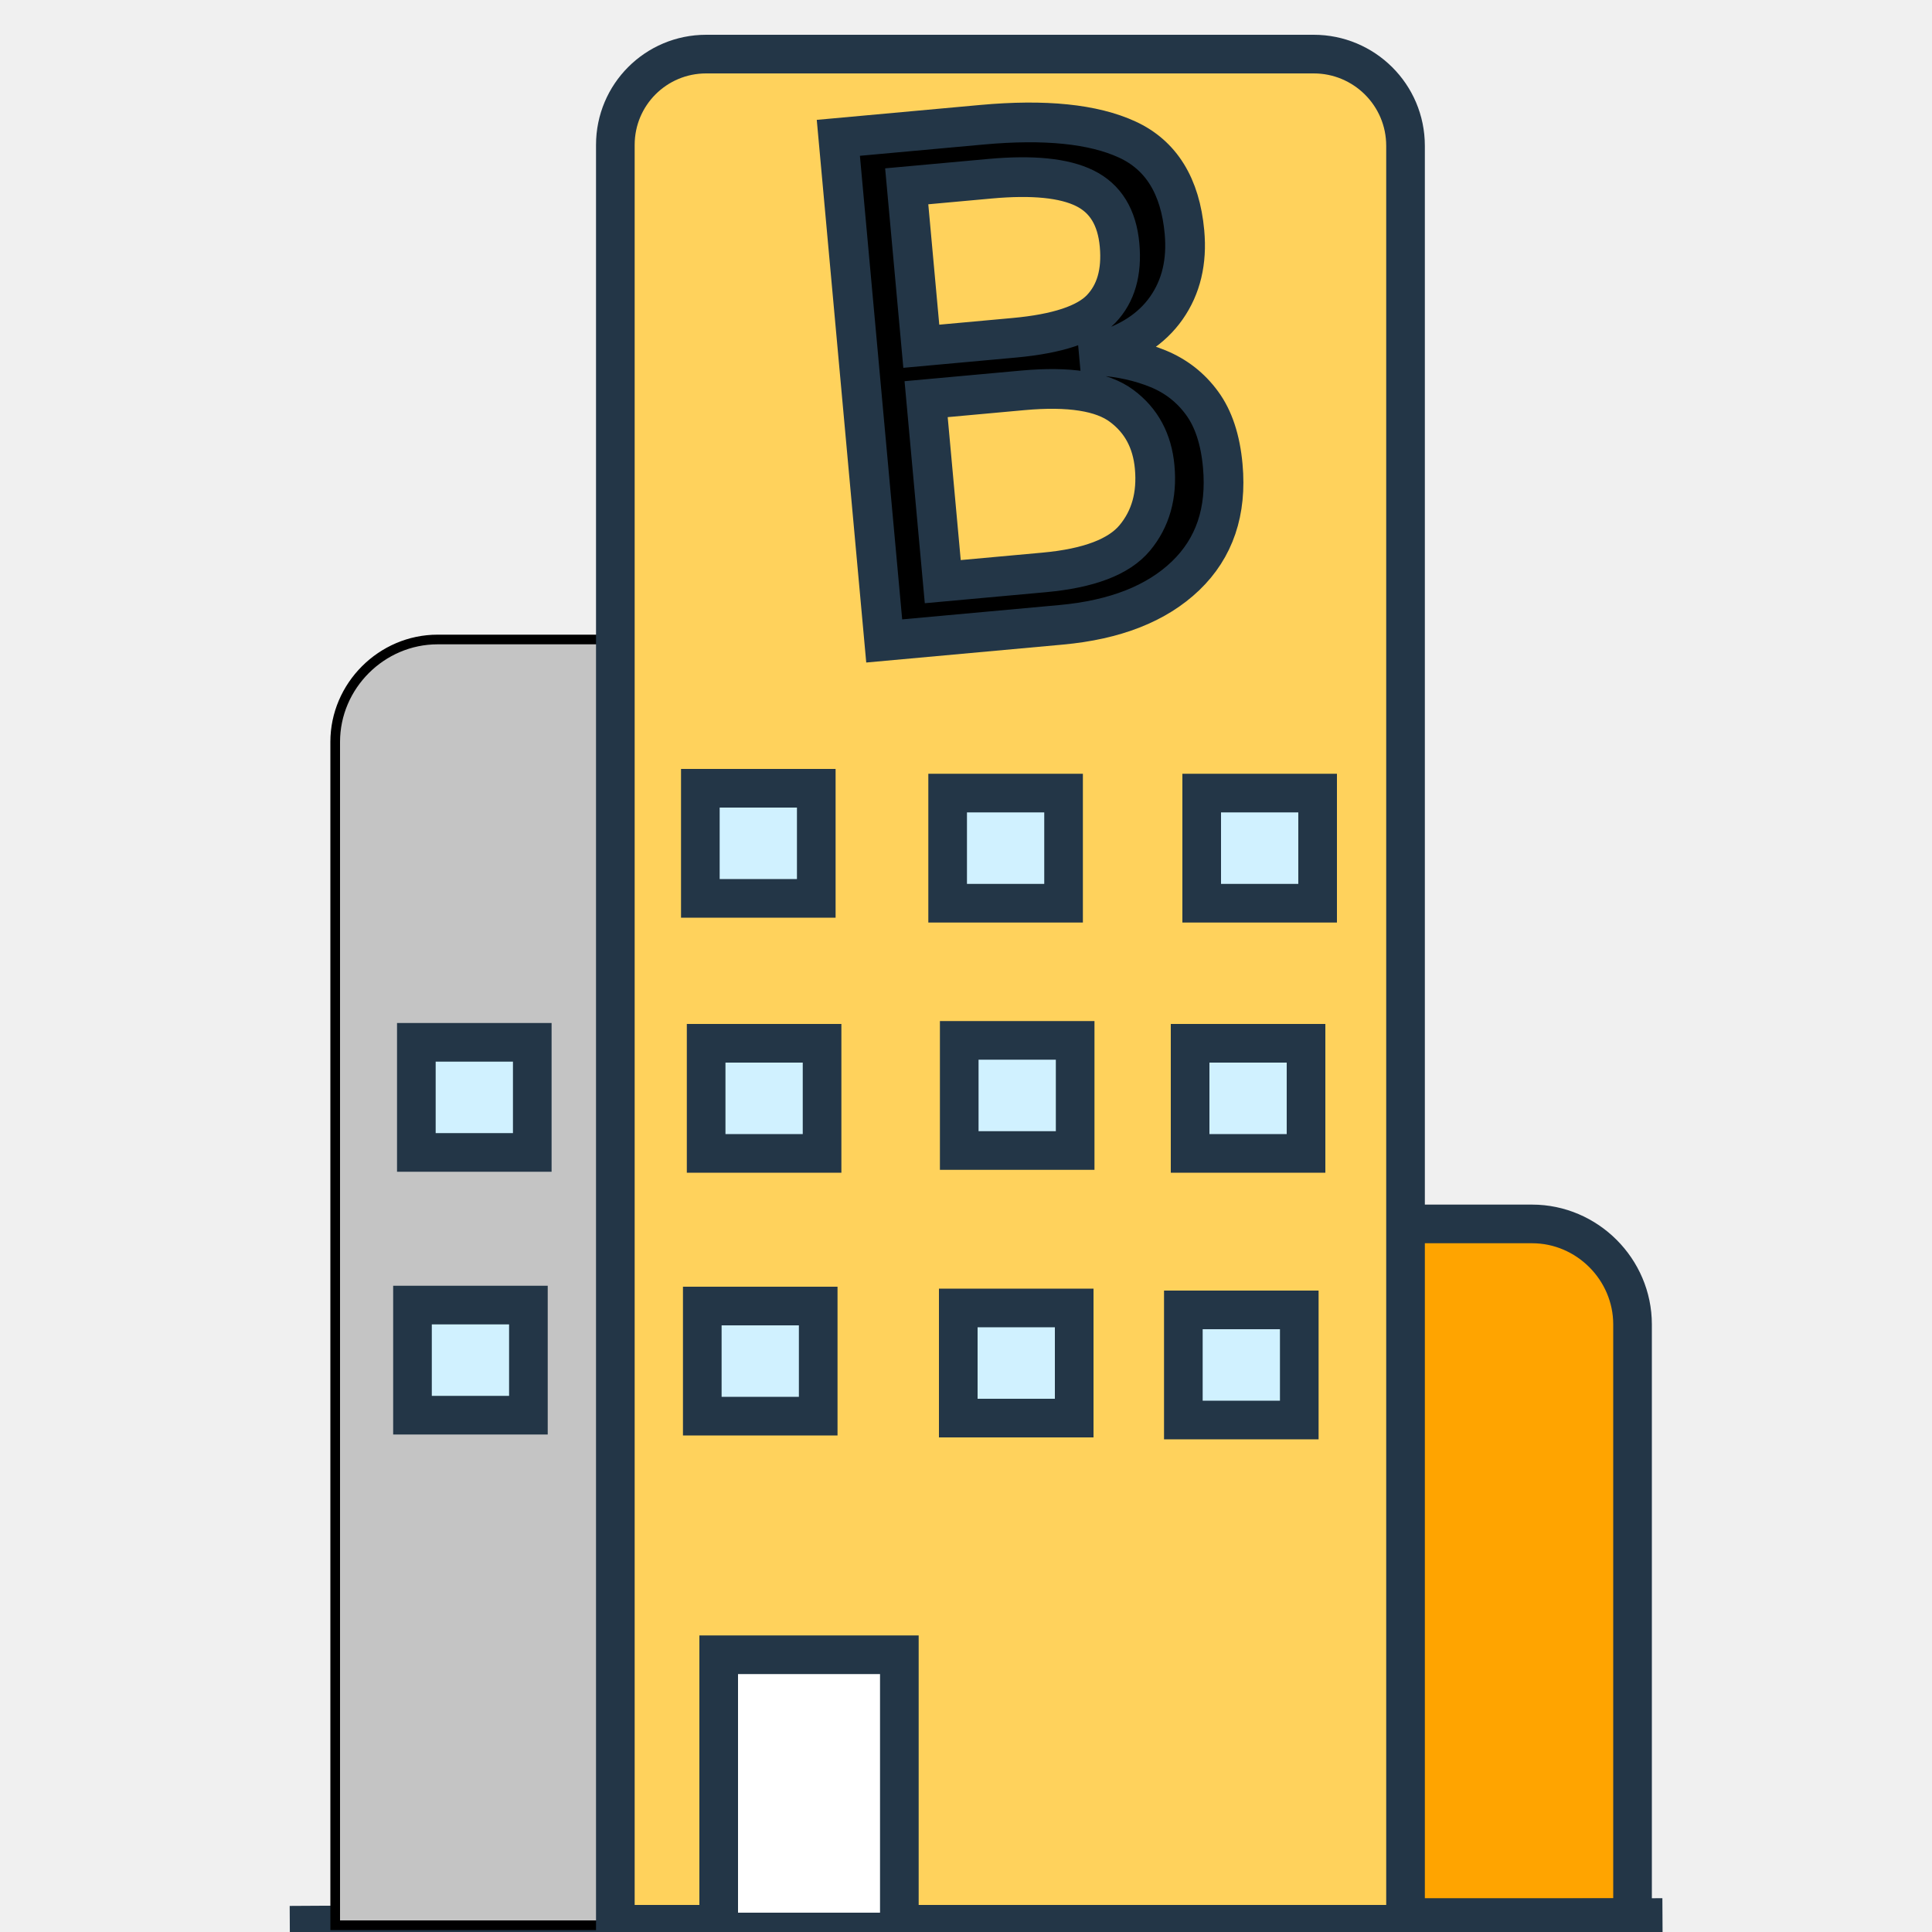
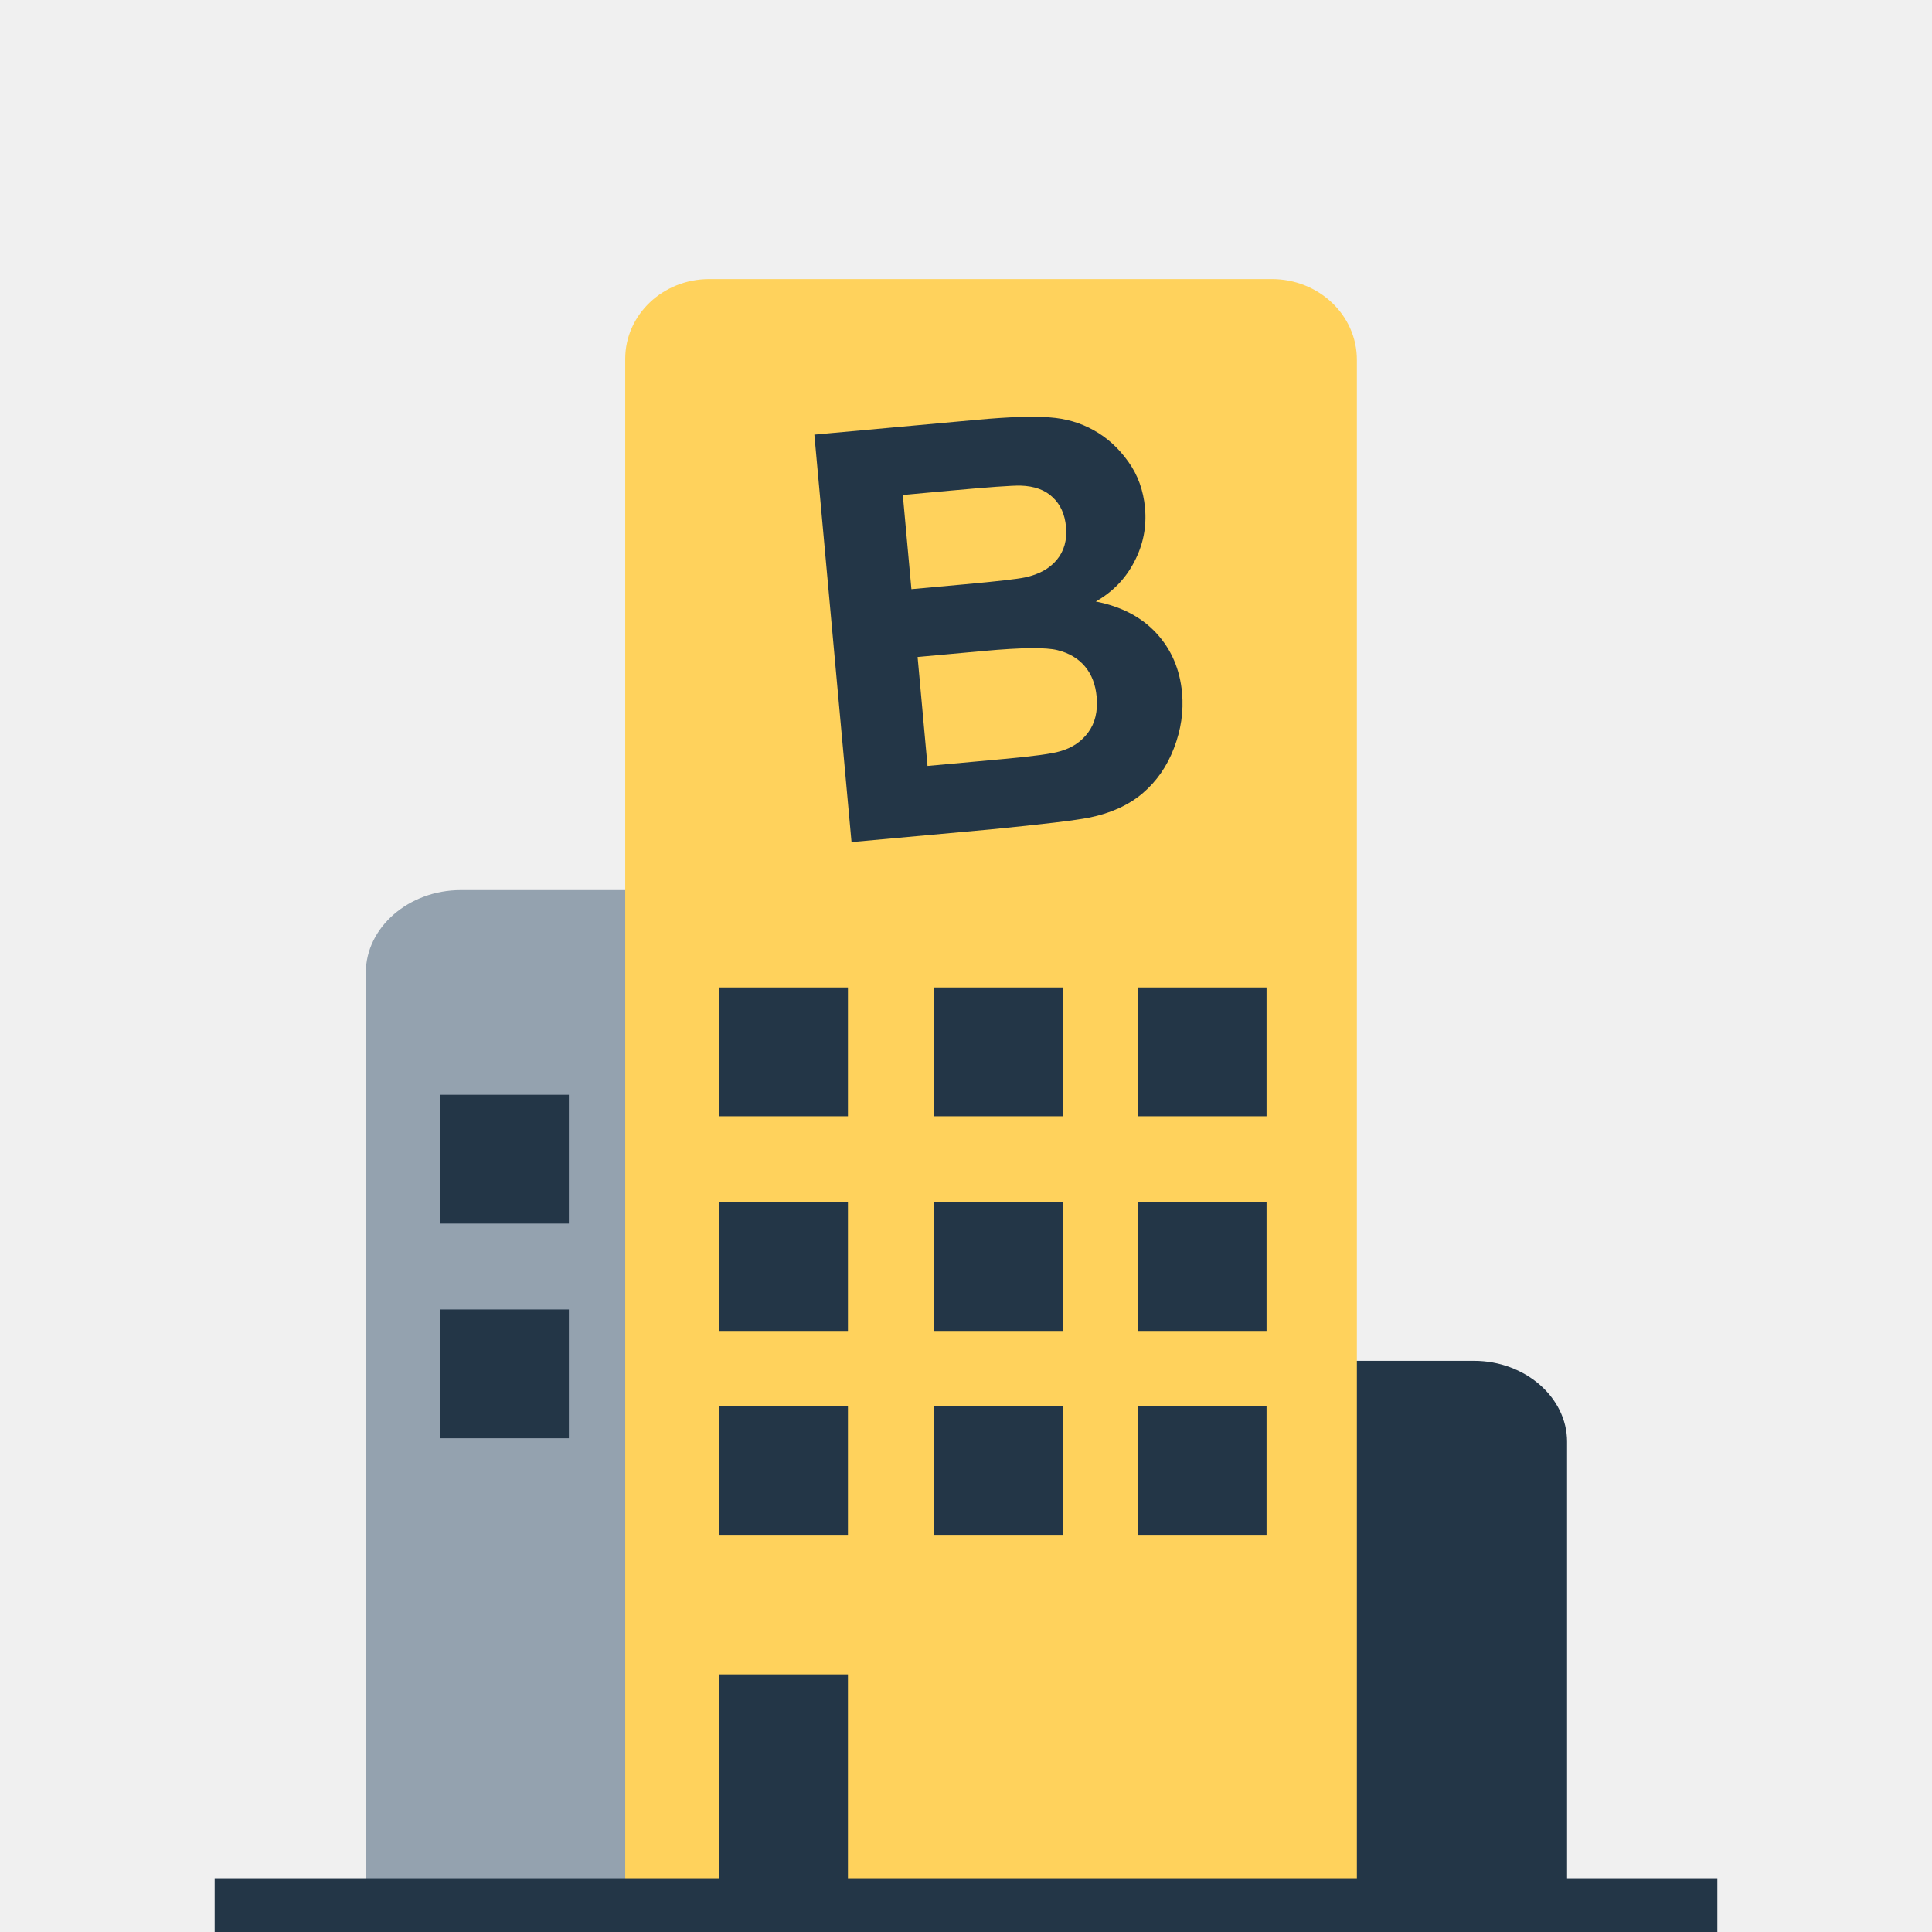
- <svg xmlns="http://www.w3.org/2000/svg" version="1.1" id="Layer_1" x="0px" y="0px" viewBox="0 0 200 200" style="enable-background:new 0 0 200 200;" xml:space="preserve">
-   <style type="text/css">
- 	.st0{fill:#FFA400;}
- 	.st1{fill:#FFA400;fill-opacity:0;stroke:#233647;stroke-width:4;}
- 	.st2{fill-opacity:0;stroke:#233647;stroke-width:4;}
- 	.st3{fill:#C4C4C4;stroke:#000000;stroke-miterlimit:10;}
- 	.st4{fill:#FFD25C;}
- 	.st5{fill:#FFD25C;fill-opacity:0;stroke:#233647;stroke-width:4;}
- 	.st6{fill:#233647;}
- 	.st7{font-family:'ArialMT';}
- 	.st8{font-size:73.249px;}
- 	.st9{fill:none;stroke:#233647;stroke-width:4.11;stroke-miterlimit:16.45;}
- 	.st10{fill:#D0F1FF;}
- 	.st11{fill:#D0F1FF;fill-opacity:0;stroke:#233647;stroke-width:4;}
- 	.st12{fill:#FFFFFF;}
- </style>
-   <g id="Layer_7">
-     <path id="cSsVR7PAX" class="st0" d="M115.6,126.7h43c5.7,0,10.4,4.7,10.4,10.4v61.4h-60.4v-64.9   C108.6,129.8,111.7,126.7,115.6,126.7C115.6,126.7,115.6,126.7,115.6,126.7L115.6,126.7z" />
-     <path id="cSsVR7PAX-2" class="st1" d="M115.6,126.7h43c5.7,0,10.4,4.7,10.4,10.4v61.4h-60.4v-64.9   C108.6,129.8,111.7,126.7,115.6,126.7C115.6,126.7,115.6,126.7,115.6,126.7L115.6,126.7z" />
-   </g>
-   <g id="Layer_21">
-     <path id="c8FcfFbo" class="st2" d="M172.1,198.5l-142.1,0.8" />
-   </g>
-   <g id="Layer_20">
-     <path id="a1wunVgT1S" class="st3" d="M45.3,66.2h70.3c5.9,0,10.6,4.7,10.6,10.6l0,0v122.5H34.7V76.8C34.7,71,39.5,66.2,45.3,66.2z" />
-   </g>
-   <g id="Layer_19">
-     <path id="h41yVscVha" class="st4" d="M73.1,5.6H136c5.2,0,9.5,4.2,9.5,9.5v184.1H63.7V15C63.7,9.8,67.9,5.6,73.1,5.6z" />
-     <path id="h41yVscVha-2" class="st5" d="M73.1,5.6H136c5.2,0,9.5,4.2,9.5,9.5v184.1H63.7V15C63.7,9.8,67.9,5.6,73.1,5.6z" />
-   </g>
-   <g id="Layer_18">
-     <g id="a6LkK6WPT">
-       <g id="cFKSIq8Xu">
-         <text transform="matrix(0.9959 -9.080639e-02 9.080639e-02 0.9959 84.4529 66.9966)" class="st6 st7 st8">B</text>
-       </g>
-       <g id="cFKSIq8Xu-2">
-         <g>
-           <text transform="matrix(0.9959 -9.080639e-02 9.080639e-02 0.9959 84.4529 66.9966)" class="st7 st8">B</text>
-         </g>
-         <g>
-           <text transform="matrix(0.9959 -9.080639e-02 9.080639e-02 0.9959 84.4529 66.9966)" class="st9 st7 st8">B</text>
-         </g>
-       </g>
-     </g>
-   </g>
-   <g id="Layer_16">
-     <path id="b1CZd53RX" class="st10" d="M124.4,82.1h12v11.4h-12L124.4,82.1z" />
-     <path id="b1CZd53RX-2" class="st11" d="M124.4,82.1h12v11.4h-12L124.4,82.1z" />
-   </g>
-   <g id="Layer_15">
-     <path id="ecmuE3xa3" class="st10" d="M72.5,81.6h12V93h-12V81.6z" />
-     <path id="ecmuE3xa3-2" class="st11" d="M72.5,81.6h12V93h-12V81.6z" />
-   </g>
-   <g id="Layer_14">
-     <path id="ah9iLJISw" class="st10" d="M98.1,82.1h12v11.4h-12V82.1z" />
-     <path id="ah9iLJISw-2" class="st11" d="M98.1,82.1h12v11.4h-12V82.1z" />
-   </g>
-   <g id="Layer_13">
-     <path id="d1F5zvXhg6" class="st10" d="M123.2,108h12v11.4h-12V108z" />
-     <path id="d1F5zvXhg6-2" class="st11" d="M123.2,108h12v11.4h-12V108z" />
-   </g>
-   <g id="Layer_12">
-     <path id="a2GTjVX5Wx" class="st10" d="M73.1,108h12v11.4h-12V108z" />
-     <path id="a2GTjVX5Wx-2" class="st11" d="M73.1,108h12v11.4h-12V108z" />
-   </g>
-   <g id="Layer_11">
-     <path id="bcqRDxLla" class="st10" d="M99.3,107.7h12v11.4h-12V107.7z" />
-     <path id="bcqRDxLla-2" class="st11" d="M99.3,107.7h12v11.4h-12V107.7z" />
-   </g>
-   <g id="Layer_10">
-     <path id="b2BbgWm7lZ" class="st10" d="M122.5,135.6h12V147h-12V135.6z" />
-     <path id="b2BbgWm7lZ-2" class="st11" d="M122.5,135.6h12V147h-12V135.6z" />
-   </g>
-   <g id="Layer_9">
-     <path id="aPO4SDCFF" class="st10" d="M72.7,135.2h12v11.4h-12V135.2z" />
-     <path id="aPO4SDCFF-2" class="st11" d="M72.7,135.2h12v11.4h-12V135.2z" />
-   </g>
-   <g id="Layer_8">
-     <path id="dyspeYYG3" class="st10" d="M99.2,135.4h12v11.4h-12V135.4z" />
-     <path id="dyspeYYG3-2" class="st11" d="M99.2,135.4h12v11.4h-12V135.4z" />
-   </g>
-   <g id="Layer_6">
-     <path id="czqDBf5JS" class="st12" d="M74.4,171.3h18.7V200H74.4V171.3z" />
-     <path id="czqDBf5JS-2" class="st2" d="M74.4,171.3h18.7V200H74.4V171.3z" />
-   </g>
-   <g id="Layer_5">
-     <path id="a1WnvV4F3d" class="st10" d="M43.1,107.9h12v11.4h-12V107.9z" />
-     <path id="a1WnvV4F3d-2" class="st11" d="M43.1,107.9h12v11.4h-12V107.9z" />
-   </g>
-   <g id="Layer_4">
-     <path id="m26T4ZTHD1" class="st10" d="M42.7,135.1h12v11.4h-12V135.1z" />
-     <path id="m26T4ZTHD1-2" class="st11" d="M42.7,135.1h12v11.4h-12V135.1z" />
-   </g>
+ <svg xmlns="http://www.w3.org/2000/svg" width="180" height="180" viewBox="0 0 180 180" fill="none">
+   <path d="M101.5 126.787H137.333C142.083 126.787 146 130.194 146 134.327V178.837H95.667V131.789C95.667 129.035 98.25 126.787 101.5 126.787Z" fill="#233647" />
+   <path d="M42.917 82.93H101.5C106.417 82.93 110.333 86.337 110.333 90.614V179.417H34.083V90.614C34.083 86.409 38.083 82.93 42.917 82.93Z" fill="#94A2AF" />
+   <path d="M66.083 26H118.5C122.833 26 126.417 29.327 126.417 33.525V179.344H58.25V33.445C58.25 29.327 61.75 26 66.083 26Z" fill="#FFD25C" />
+   <path d="M75.872 40.494L91.046 39.111C94.05 38.837 96.298 38.763 97.788 38.888C99.295 38.994 100.663 39.391 101.892 40.08C103.138 40.767 104.21 41.74 105.108 42.998C106.005 44.239 106.528 45.68 106.677 47.32C106.84 49.098 106.505 50.773 105.674 52.346C104.86 53.917 103.666 55.149 102.094 56.041C104.469 56.503 106.351 57.489 107.742 58.998C109.133 60.508 109.929 62.359 110.129 64.551C110.286 66.277 110.034 67.997 109.372 69.711C108.726 71.406 107.748 72.81 106.44 73.921C105.147 75.014 103.492 75.765 101.476 76.175C100.211 76.43 97.137 76.797 92.255 77.277L79.334 78.455L75.872 40.494ZM84.113 46.114L84.914 54.892L89.937 54.434C92.924 54.161 94.775 53.949 95.493 53.797C96.79 53.522 97.777 52.979 98.451 52.169C99.142 51.34 99.431 50.313 99.319 49.087C99.212 47.914 98.797 46.994 98.075 46.329C97.369 45.645 96.37 45.283 95.078 45.244C94.311 45.227 92.123 45.383 88.515 45.712L84.113 46.114ZM85.49 61.21L86.415 71.361L93.51 70.714C96.272 70.462 98.017 70.224 98.746 70.001C99.866 69.69 100.744 69.106 101.379 68.247C102.03 67.369 102.295 66.257 102.172 64.911C102.068 63.772 101.704 62.83 101.079 62.086C100.454 61.343 99.598 60.837 98.512 60.571C97.444 60.303 95.166 60.328 91.678 60.646L85.49 61.21Z" fill="#233647" />
+   <rect x="67" y="92" width="12" height="12" fill="#233647" />
+   <rect x="41" y="102" width="12" height="12" fill="#233647" />
+   <rect x="41" y="122" width="12" height="12" fill="#233647" />
+   <rect x="67" y="112" width="12" height="12" fill="#233647" />
+   <rect x="67" y="131" width="12" height="12" fill="#233647" />
+   <rect x="67" y="156" width="12" height="23" fill="#233647" />
+   <rect x="106" y="92" width="12" height="12" fill="#233647" />
+   <rect x="106" y="112" width="12" height="12" fill="#233647" />
+   <rect x="106" y="131" width="12" height="12" fill="#233647" />
+   <rect x="87" y="92" width="12" height="12" fill="#233647" />
+   <rect x="87" y="112" width="12" height="12" fill="#233647" />
+   <rect x="87" y="131" width="12" height="12" fill="#233647" />
+   <rect x="20" y="175" width="140" height="5" fill="#233647" />
</svg>
